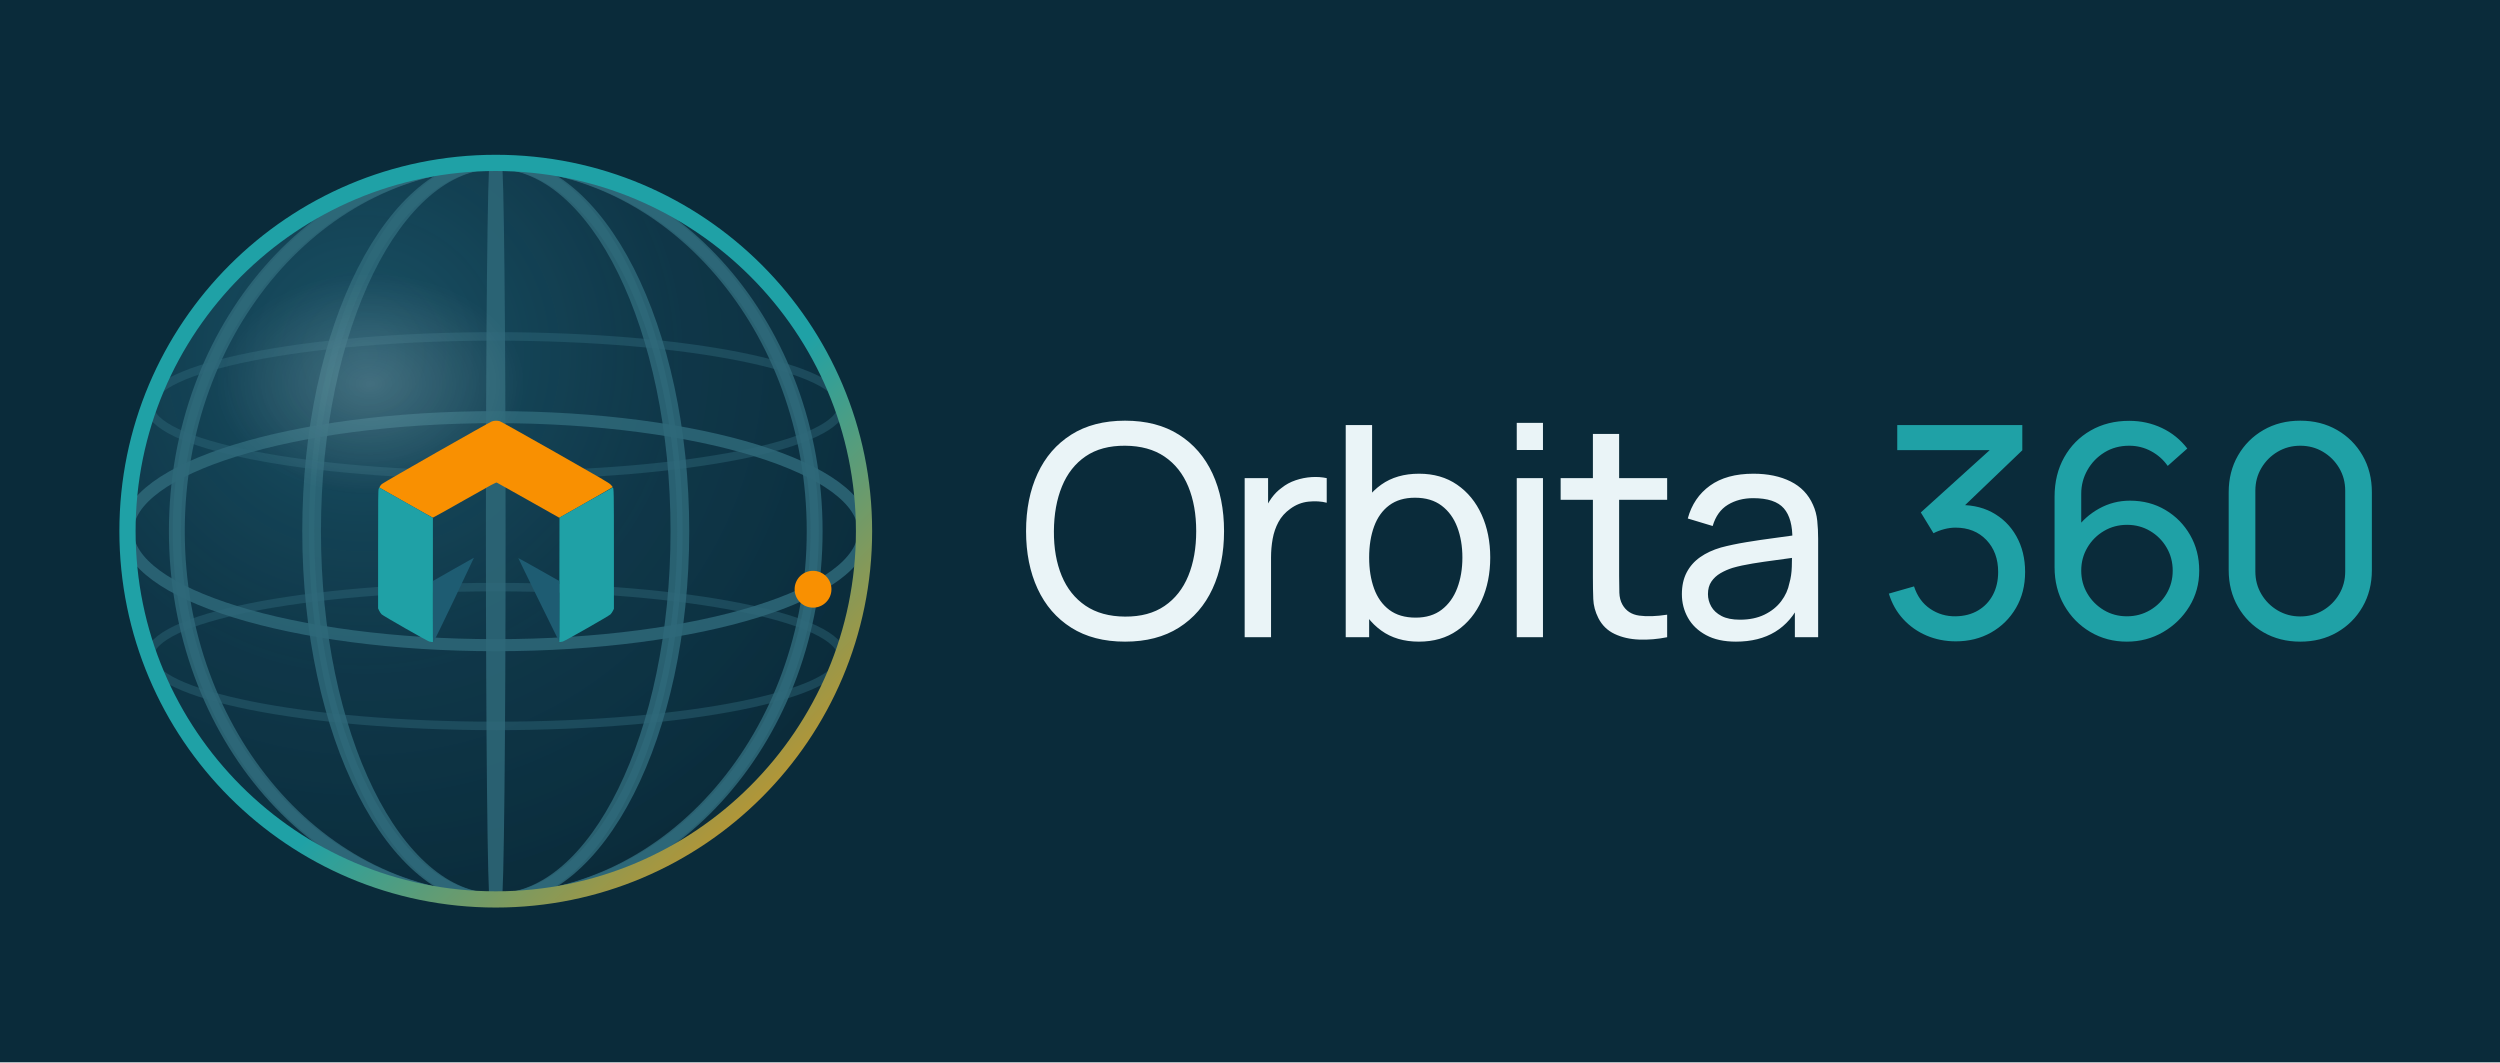
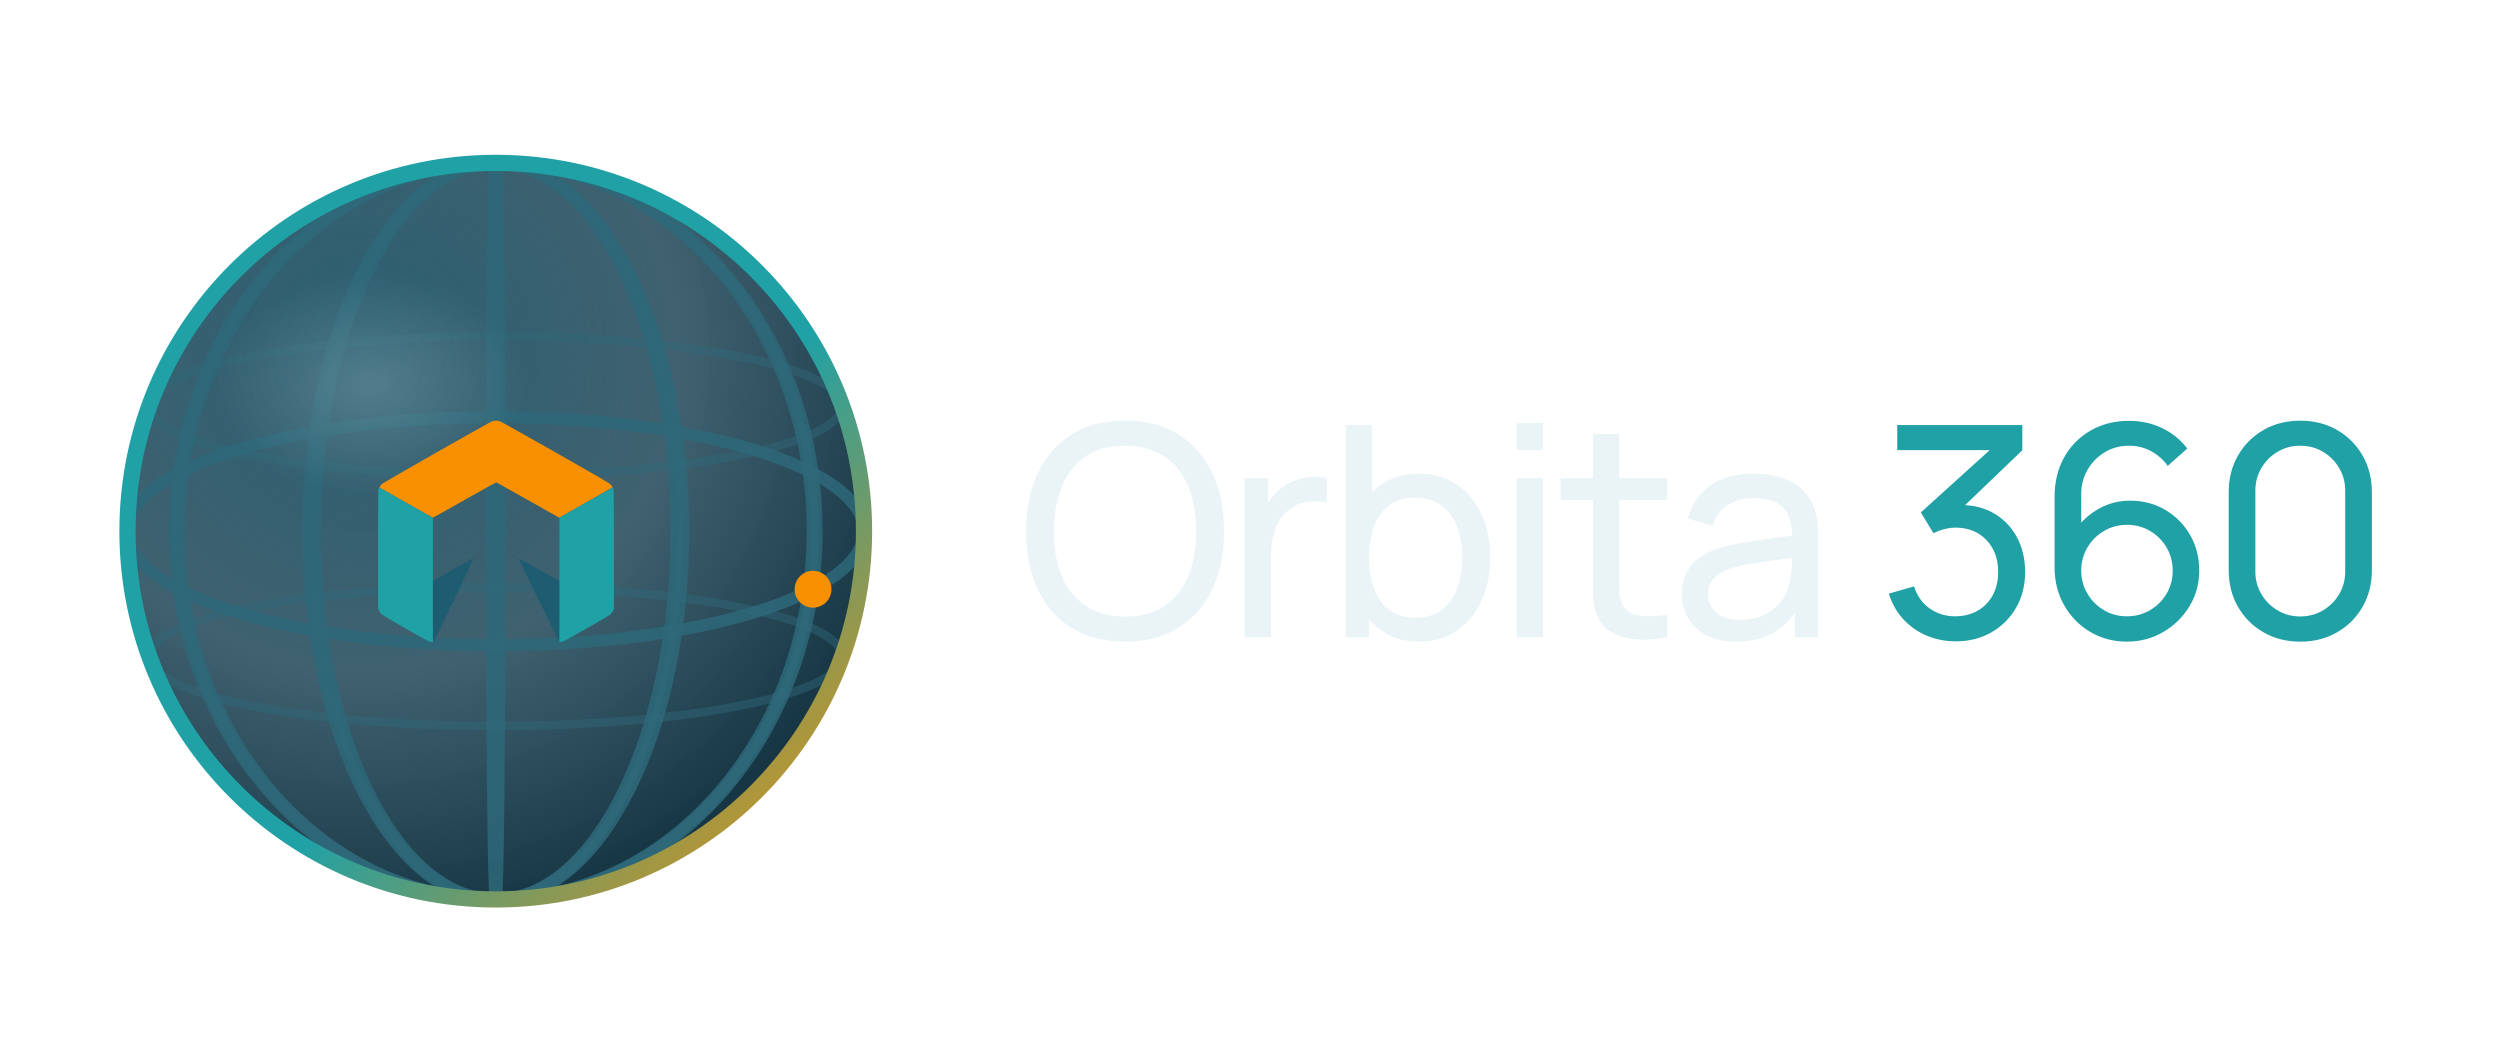
<svg xmlns="http://www.w3.org/2000/svg" viewBox="0 0 353 150" width="353" height="150">
-   <rect width="353" height="150" fill="#0A2B3A" />
  <defs>
    <radialGradient id="gordh" cx="32%" cy="26%" r="78%">
      <stop offset="0%" stop-color="#1B5468" stop-opacity="0.93" />
      <stop offset="55%" stop-color="#103A4C" stop-opacity="0.8" />
      <stop offset="100%" stop-color="#0A2B3A" stop-opacity="0.95" />
    </radialGradient>
    <linearGradient id="rordh" x1="0" y1="0" x2="1" y2="1">
      <stop offset="0%" stop-color="#1FA1A6" />
      <stop offset="58%" stop-color="#1FA1A6" />
      <stop offset="100%" stop-color="#F99001" />
    </linearGradient>
    <radialGradient id="hordh" cx="50%" cy="50%" r="50%">
      <stop offset="0%" stop-color="#FFF" stop-opacity="0.18" />
      <stop offset="100%" stop-color="#FFF" stop-opacity="0" />
    </radialGradient>
  </defs>
  <circle cx="70.0" cy="75.0" r="52.0" fill="url(#gordh)" />
  <ellipse cx="70.0" cy="75.0" rx="44.76" ry="52.0" fill="none" stroke="#2E6879" stroke-width="1.7" opacity="0.85" />
  <ellipse cx="70.0" cy="75.0" rx="25.53" ry="52.0" fill="none" stroke="#2E6879" stroke-width="1.7" opacity="0.85" />
  <ellipse cx="70.0" cy="75.0" rx="0.54" ry="52.0" fill="none" stroke="#2E6879" stroke-width="1.7" opacity="0.85" />
  <ellipse cx="70.0" cy="75.0" rx="26.47" ry="52.0" fill="none" stroke="#2E6879" stroke-width="1.7" opacity="0.85" />
  <ellipse cx="70.0" cy="75.0" rx="45.30" ry="52.0" fill="none" stroke="#2E6879" stroke-width="1.7" opacity="0.85" />
  <ellipse cx="70.0" cy="75.0" rx="52.00" ry="52.0" fill="none" stroke="#2E6879" stroke-width="1.7" opacity="0.85" />
  <ellipse cx="70.0" cy="75.0" rx="52.0" ry="16.1" fill="none" stroke="#2E6879" stroke-width="1.7" opacity="0.85" />
  <ellipse cx="70.0" cy="92.7" rx="48.9" ry="9.8" fill="none" stroke="#2E6879" stroke-width="1.2" opacity="0.45" />
  <ellipse cx="70.0" cy="57.3" rx="48.9" ry="9.8" fill="none" stroke="#2E6879" stroke-width="1.2" opacity="0.45" />
  <ellipse cx="52.3" cy="54.2" rx="21.8" ry="15.6" fill="url(#hordh)" />
  <circle cx="70.0" cy="75.0" r="52.0" fill="none" stroke="url(#rordh)" stroke-width="2.29" />
  <g transform="translate(24.75,54.39) scale(0.05756)">
    <path d="M566.50,288.50C531.30,268.46 502.06,251.91 501.51,251.71C499.90,251.11 502.59,246.35 506.72,242.48C511.05,238.43 768.87,91.63 776.50,88.87C782.50,86.70 790.08,86.51 796.09,88.36C798.52,89.11 859.67,123.31 932.00,164.36C1046.68,229.45 1064.11,239.65 1068.25,244.07C1070.86,246.86 1073.00,249.50 1073.00,249.95C1073.00,250.39 1043.51,267.49 1007.47,287.94L941.95,325.12L866.59,282.59C825.14,259.20 790.16,239.58 788.85,238.98C786.71,238.00 778.77,242.27 709.78,281.45C667.60,305.40 632.51,324.98 631.80,324.97C631.08,324.95 601.70,308.54 566.50,288.50Z" fill="#F99001" fill-rule="evenodd" />
    <path d="M623.02,628.82C617.36,627.20 509.93,565.85 506.16,562.09C504.28,560.21 501.56,556.16 500.12,553.09L497.50,547.50L497.50,402.50C497.50,275.72 497.69,257.09 499.00,254.25L500.50,251.01L566.22,288.25L631.94,325.50L631.97,477.75L632.00,630.00L629.25,629.91C627.74,629.86 624.93,629.37 623.02,628.82ZM942.25,477.41L942.50,324.81L1007.50,287.91C1043.25,267.62 1072.79,251.01 1073.15,251.01C1075.79,250.98 1076.00,262.01 1076.00,402.95L1076.00,548.61L1073.47,553.68C1072.08,556.47 1069.46,560.27 1067.64,562.12C1063.75,566.09 956.48,627.22 950.49,628.88C948.29,629.49 945.49,629.99 944.25,629.99L941.99,630.00L942.25,477.41Z" fill="#1FA1A6" fill-rule="evenodd" />
    <path d="M632.00,555.14L632.00,480.27L682.15,451.62C709.74,435.86 732.44,423.10 732.60,423.26C732.76,423.42 710.75,469.99 683.69,526.74C656.64,583.49 633.94,629.94 633.25,629.96C632.26,629.99 632.00,614.38 632.00,555.14ZM891.33,526.72C863.74,470.50 841.32,424.34 841.52,424.15C841.72,423.95 864.41,436.52 891.94,452.08L942.00,480.37L942.00,554.68C942.00,595.56 941.89,628.99 941.75,628.97C941.61,628.95 918.92,582.94 891.33,526.72Z" fill="#1E5C72" fill-rule="evenodd" />
  </g>
  <circle cx="114.8" cy="83.2" r="2.6" fill="#F99001" opacity="1.0" />
  <path d="M158.858 90.6Q154.375 90.6 151.255 88.624Q148.135 86.648 146.508 83.133Q144.88 79.618 144.88 75.0Q144.88 70.382 146.508 66.867Q148.135 63.352 151.255 61.376Q154.375 59.4 158.858 59.4Q163.34 59.4 166.46 61.376Q169.58 63.352 171.208 66.867Q172.835 70.382 172.835 75.0Q172.835 79.618 171.208 83.133Q169.58 86.648 166.46 88.624Q163.34 90.6 158.858 90.6ZM158.858 87.064Q162.206 87.085 164.437 85.561Q166.668 84.038 167.786 81.313Q168.904 78.588 168.904 75.0Q168.904 71.412 167.786 68.703Q166.668 65.994 164.437 64.475Q162.206 62.957 158.858 62.936Q155.509 62.915 153.288 64.434Q151.068 65.952 149.95 68.682Q148.832 71.412 148.811 75.0Q148.79 78.588 149.908 81.292Q151.026 83.996 153.268 85.52Q155.509 87.043 158.858 87.064Z M175.747 89.976V67.512H179.054V72.941L178.514 72.234Q178.909 71.194 179.543 70.32Q180.178 69.446 180.968 68.885Q181.831 68.188 182.939 67.814Q184.046 67.439 185.19 67.366Q186.334 67.294 187.333 67.512V70.986Q186.168 70.684 184.769 70.83Q183.37 70.975 182.195 71.838Q181.103 72.618 180.516 73.716Q179.928 74.813 179.699 76.092Q179.47 77.371 179.47 78.702V89.976Z M200.354 90.6Q197.192 90.6 195.029 89.03Q192.866 87.459 191.753 84.771Q190.64 82.082 190.64 78.723Q190.64 75.333 191.753 72.655Q192.866 69.977 195.034 68.432Q197.202 66.888 200.374 66.888Q203.494 66.888 205.746 68.443Q207.998 69.998 209.209 72.676Q210.421 75.354 210.421 78.723Q210.421 82.093 209.209 84.781Q207.998 87.47 205.746 89.035Q203.494 90.6 200.354 90.6ZM190.016 89.976V60.024H193.739V73.44H193.323V89.976ZM199.896 87.21Q202.111 87.21 203.572 86.086Q205.034 84.963 205.762 83.039Q206.49 81.115 206.49 78.723Q206.49 76.352 205.767 74.438Q205.044 72.525 203.562 71.402Q202.08 70.278 199.792 70.278Q197.598 70.278 196.162 71.35Q194.727 72.421 194.025 74.329Q193.323 76.238 193.323 78.723Q193.323 81.188 194.02 83.107Q194.717 85.026 196.173 86.118Q197.629 87.21 199.896 87.21Z M214.165 63.539V59.712H217.867V63.539ZM214.165 89.976V67.512H217.867V89.976Z M235.402 89.976Q233.394 90.382 231.455 90.309Q229.515 90.236 227.992 89.518Q226.468 88.801 225.688 87.272Q225.022 85.951 224.97 84.589Q224.918 83.226 224.918 81.49V61.272H228.621V81.323Q228.621 82.706 228.652 83.679Q228.683 84.651 229.078 85.358Q229.827 86.7 231.46 86.924Q233.093 87.147 235.402 86.794ZM220.363 70.57V67.512H235.402V70.57Z M245.115 90.6Q242.598 90.6 240.898 89.68Q239.198 88.759 238.34 87.236Q237.482 85.712 237.482 83.902Q237.482 82.134 238.152 80.84Q238.823 79.545 240.056 78.676Q241.288 77.808 242.994 77.309Q244.595 76.882 246.576 76.555Q248.558 76.227 250.596 75.962Q252.634 75.697 254.413 75.437L253.082 76.206Q253.134 73.222 251.88 71.781Q250.627 70.341 247.549 70.341Q245.51 70.341 243.976 71.272Q242.442 72.202 241.829 74.272L238.314 73.211Q239.114 70.258 241.449 68.573Q243.784 66.888 247.59 66.888Q250.638 66.888 252.832 67.98Q255.026 69.072 255.994 71.277Q256.472 72.317 256.597 73.534Q256.722 74.75 256.722 76.082V89.976H253.435V84.589L254.205 85.088Q252.936 87.823 250.653 89.212Q248.37 90.6 245.115 90.6ZM245.677 87.501Q247.674 87.501 249.14 86.788Q250.606 86.076 251.501 84.896Q252.395 83.715 252.666 82.322Q252.967 81.282 253.004 80.008Q253.04 78.734 253.04 78.037L254.33 78.598Q252.52 78.858 250.768 79.087Q249.015 79.316 247.455 79.571Q245.895 79.826 244.658 80.179Q243.732 80.47 242.936 80.933Q242.141 81.396 241.652 82.114Q241.163 82.831 241.163 83.882Q241.163 84.807 241.626 85.634Q242.089 86.461 243.082 86.981Q244.075 87.501 245.677 87.501Z" fill="#EAF4F7" />
  <path d="M276.17 90.558Q273.944 90.558 272.03 89.742Q270.117 88.926 268.728 87.412Q267.34 85.899 266.706 83.819L270.262 82.8Q270.938 84.88 272.545 85.967Q274.152 87.054 276.149 87.022Q277.969 86.991 279.316 86.19Q280.662 85.39 281.401 83.991Q282.139 82.592 282.139 80.762Q282.139 77.985 280.475 76.243Q278.811 74.501 276.107 74.501Q275.348 74.501 274.532 74.714Q273.715 74.927 273.008 75.291L271.219 72.358L282.326 62.312L282.805 63.56H267.891V60.024H285.55V63.581L276.086 72.65L276.045 71.339Q279.019 71.142 281.245 72.322Q283.47 73.502 284.708 75.707Q285.946 77.912 285.946 80.762Q285.946 83.632 284.656 85.842Q283.366 88.052 281.156 89.305Q278.946 90.558 276.17 90.558Z M300.318 90.6Q297.458 90.6 295.144 89.227Q292.83 87.854 291.468 85.478Q290.106 83.102 290.106 80.096V70.133Q290.106 66.992 291.463 64.574Q292.82 62.156 295.202 60.788Q297.583 59.421 300.651 59.421Q303.116 59.421 305.253 60.43Q307.39 61.438 308.846 63.331L306.08 65.786Q305.175 64.486 303.745 63.711Q302.315 62.936 300.651 62.936Q298.665 62.936 297.136 63.888Q295.607 64.839 294.739 66.384Q293.87 67.928 293.87 69.717V75.728L293.059 74.813Q294.359 72.941 296.382 71.818Q298.405 70.694 300.755 70.694Q303.542 70.694 305.752 72.005Q307.962 73.315 309.247 75.551Q310.531 77.787 310.531 80.574Q310.531 83.362 309.138 85.634Q307.744 87.906 305.425 89.253Q303.106 90.6 300.318 90.6ZM300.318 87.022Q302.107 87.022 303.579 86.159Q305.05 85.296 305.919 83.83Q306.787 82.363 306.787 80.574Q306.787 78.786 305.924 77.314Q305.061 75.842 303.594 74.974Q302.128 74.106 300.339 74.106Q298.55 74.106 297.079 74.974Q295.607 75.842 294.739 77.314Q293.87 78.786 293.87 80.574Q293.87 82.342 294.734 83.809Q295.597 85.275 297.063 86.149Q298.53 87.022 300.318 87.022Z M324.8 90.6Q321.888 90.6 319.605 89.284Q317.322 87.969 316.007 85.686Q314.691 83.403 314.691 80.491V69.509Q314.691 66.597 316.007 64.314Q317.322 62.031 319.605 60.716Q321.888 59.4 324.8 59.4Q327.712 59.4 329.995 60.716Q332.278 62.031 333.593 64.314Q334.909 66.597 334.909 69.509V80.491Q334.909 83.403 333.593 85.686Q332.278 87.969 329.995 89.284Q327.712 90.6 324.8 90.6ZM324.8 87.043Q326.558 87.043 327.998 86.19Q329.438 85.338 330.291 83.897Q331.144 82.457 331.144 80.699V69.28Q331.144 67.522 330.291 66.082Q329.438 64.642 327.998 63.789Q326.558 62.936 324.8 62.936Q323.042 62.936 321.602 63.789Q320.162 64.642 319.309 66.082Q318.456 67.522 318.456 69.28V80.699Q318.456 82.457 319.309 83.897Q320.162 85.338 321.602 86.19Q323.042 87.043 324.8 87.043Z" fill="#1FA1A6" />
</svg>
